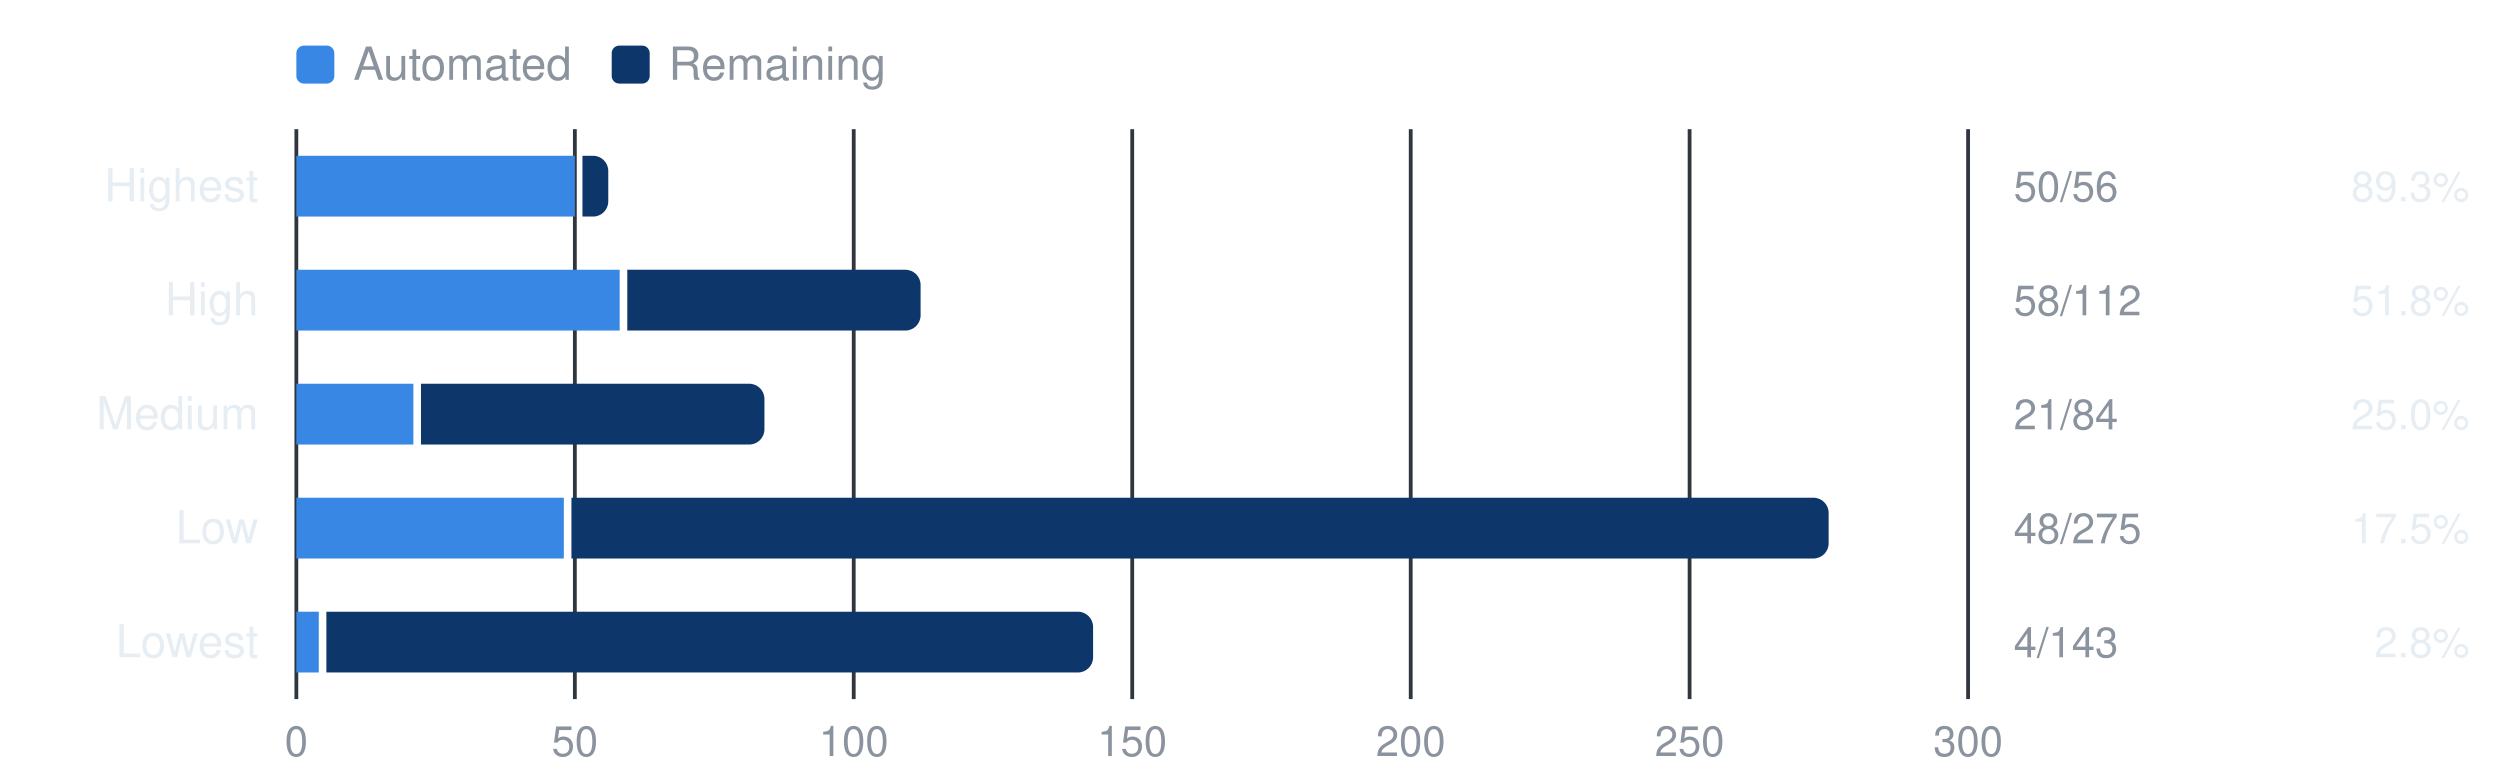
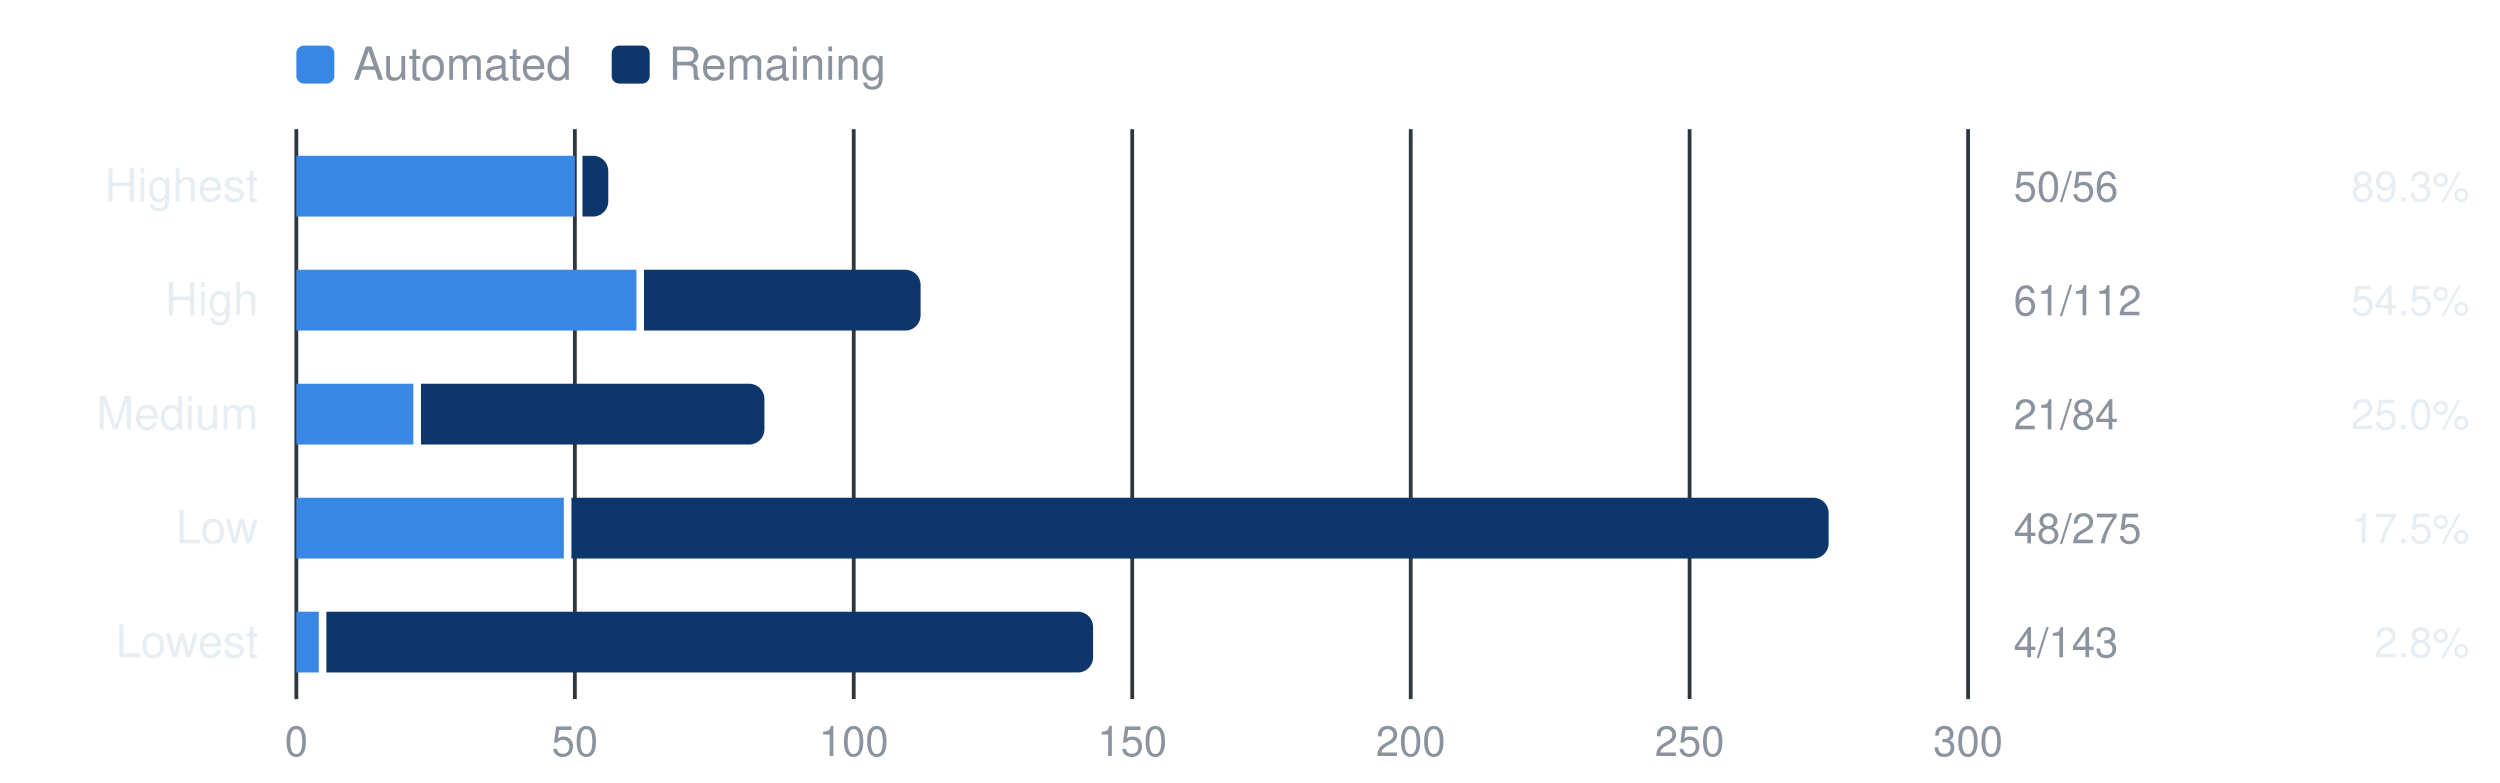
<svg xmlns="http://www.w3.org/2000/svg" width="658" height="206" viewBox="0 0 658 206" role="img" aria-label="Automated versus remaining conda CLI test cases, by priority">
  <g font-family="-apple-system,BlinkMacSystemFont,Segoe UI,Helvetica,Arial,sans-serif" font-size="12">
    <rect x="78" y="12" width="10" height="10" rx="2" fill="#3987e5" />
    <text x="93" y="21" fill="#8b949e">Automated</text>
    <rect x="161" y="12" width="10" height="10" rx="2" fill="#0d366b" />
    <text x="176" y="21" fill="#8b949e">Remaining</text>
    <line x1="78.0" y1="34" x2="78.0" y2="184" stroke="#30363d" stroke-width="1" />
    <text x="78.0" y="199" fill="#8b949e" font-size="11" text-anchor="middle">0</text>
    <line x1="151.3" y1="34" x2="151.3" y2="184" stroke="#30363d" stroke-width="1" />
    <text x="151.3" y="199" fill="#8b949e" font-size="11" text-anchor="middle">50</text>
    <line x1="224.7" y1="34" x2="224.7" y2="184" stroke="#30363d" stroke-width="1" />
    <text x="224.7" y="199" fill="#8b949e" font-size="11" text-anchor="middle">100</text>
    <line x1="298.0" y1="34" x2="298.0" y2="184" stroke="#30363d" stroke-width="1" />
    <text x="298.0" y="199" fill="#8b949e" font-size="11" text-anchor="middle">150</text>
    <line x1="371.3" y1="34" x2="371.3" y2="184" stroke="#30363d" stroke-width="1" />
    <text x="371.3" y="199" fill="#8b949e" font-size="11" text-anchor="middle">200</text>
    <line x1="444.7" y1="34" x2="444.7" y2="184" stroke="#30363d" stroke-width="1" />
    <text x="444.7" y="199" fill="#8b949e" font-size="11" text-anchor="middle">250</text>
    <line x1="518.0" y1="34" x2="518.0" y2="184" stroke="#30363d" stroke-width="1" />
    <text x="518.0" y="199" fill="#8b949e" font-size="11" text-anchor="middle">300</text>
    <text x="68" y="53.0" fill="#e6edf3" text-anchor="end">Highest</text>
    <path d="M78.0,41.0h73.3v16.0h-73.3z" fill="#3987e5" />
    <path d="M153.3,41.0H156.1A4,4 0 0 1 160.1,45.0V53.0A4,4 0 0 1 156.1,57.0H153.3z" fill="#0d366b" />
    <text x="530" y="53.0" fill="#8b949e" font-size="11">50/56</text>
    <text x="650" y="53.0" fill="#e6edf3" font-size="11" text-anchor="end">89.3%</text>
    <text x="68" y="83.0" fill="#e6edf3" text-anchor="end">High</text>
-     <path d="M78.0,71.0h85.1v16.0h-85.1z" fill="#3987e5" />
-     <path d="M165.1,71.0H238.3A4,4 0 0 1 242.3,75.0V83.0A4,4 0 0 1 238.3,87.0H165.1z" fill="#0d366b" />
-     <text x="530" y="83.0" fill="#8b949e" font-size="11">58/112</text>
-     <text x="650" y="83.0" fill="#e6edf3" font-size="11" text-anchor="end">51.8%</text>
+     <path d="M78.0,71.0h89.5v16.0h-89.5z" fill="#3987e5" />
+     <path d="M169.5,71.0H238.3A4,4 0 0 1 242.3,75.0V83.0A4,4 0 0 1 238.3,87.0H169.5z" fill="#0d366b" />
+     <text x="530" y="83.0" fill="#8b949e" font-size="11">61/112</text>
+     <text x="650" y="83.0" fill="#e6edf3" font-size="11" text-anchor="end">54.5%</text>
    <text x="68" y="113.0" fill="#e6edf3" text-anchor="end">Medium</text>
    <path d="M78.0,101.0h30.8v16.0h-30.8z" fill="#3987e5" />
    <path d="M110.8,101.0H197.2A4,4 0 0 1 201.2,105.0V113.0A4,4 0 0 1 197.2,117.0H110.8z" fill="#0d366b" />
    <text x="530" y="113.0" fill="#8b949e" font-size="11">21/84</text>
    <text x="650" y="113.0" fill="#e6edf3" font-size="11" text-anchor="end">25.0%</text>
    <text x="68" y="143.0" fill="#e6edf3" text-anchor="end">Low</text>
    <path d="M78.0,131.0h70.4v16.0h-70.4z" fill="#3987e5" />
    <path d="M150.4,131.0H477.3A4,4 0 0 1 481.3,135.0V143.0A4,4 0 0 1 477.3,147.0H150.4z" fill="#0d366b" />
    <text x="530" y="143.0" fill="#8b949e" font-size="11">48/275</text>
    <text x="650" y="143.0" fill="#e6edf3" font-size="11" text-anchor="end">17.5%</text>
    <text x="68" y="173.0" fill="#e6edf3" text-anchor="end">Lowest</text>
    <path d="M78.0,161.0h5.9v16.0h-5.9z" fill="#3987e5" />
    <path d="M85.9,161.0H283.7A4,4 0 0 1 287.7,165.0V173.0A4,4 0 0 1 283.7,177.0H85.9z" fill="#0d366b" />
    <text x="530" y="173.0" fill="#8b949e" font-size="11">4/143</text>
    <text x="650" y="173.0" fill="#e6edf3" font-size="11" text-anchor="end">2.8%</text>
  </g>
</svg>
